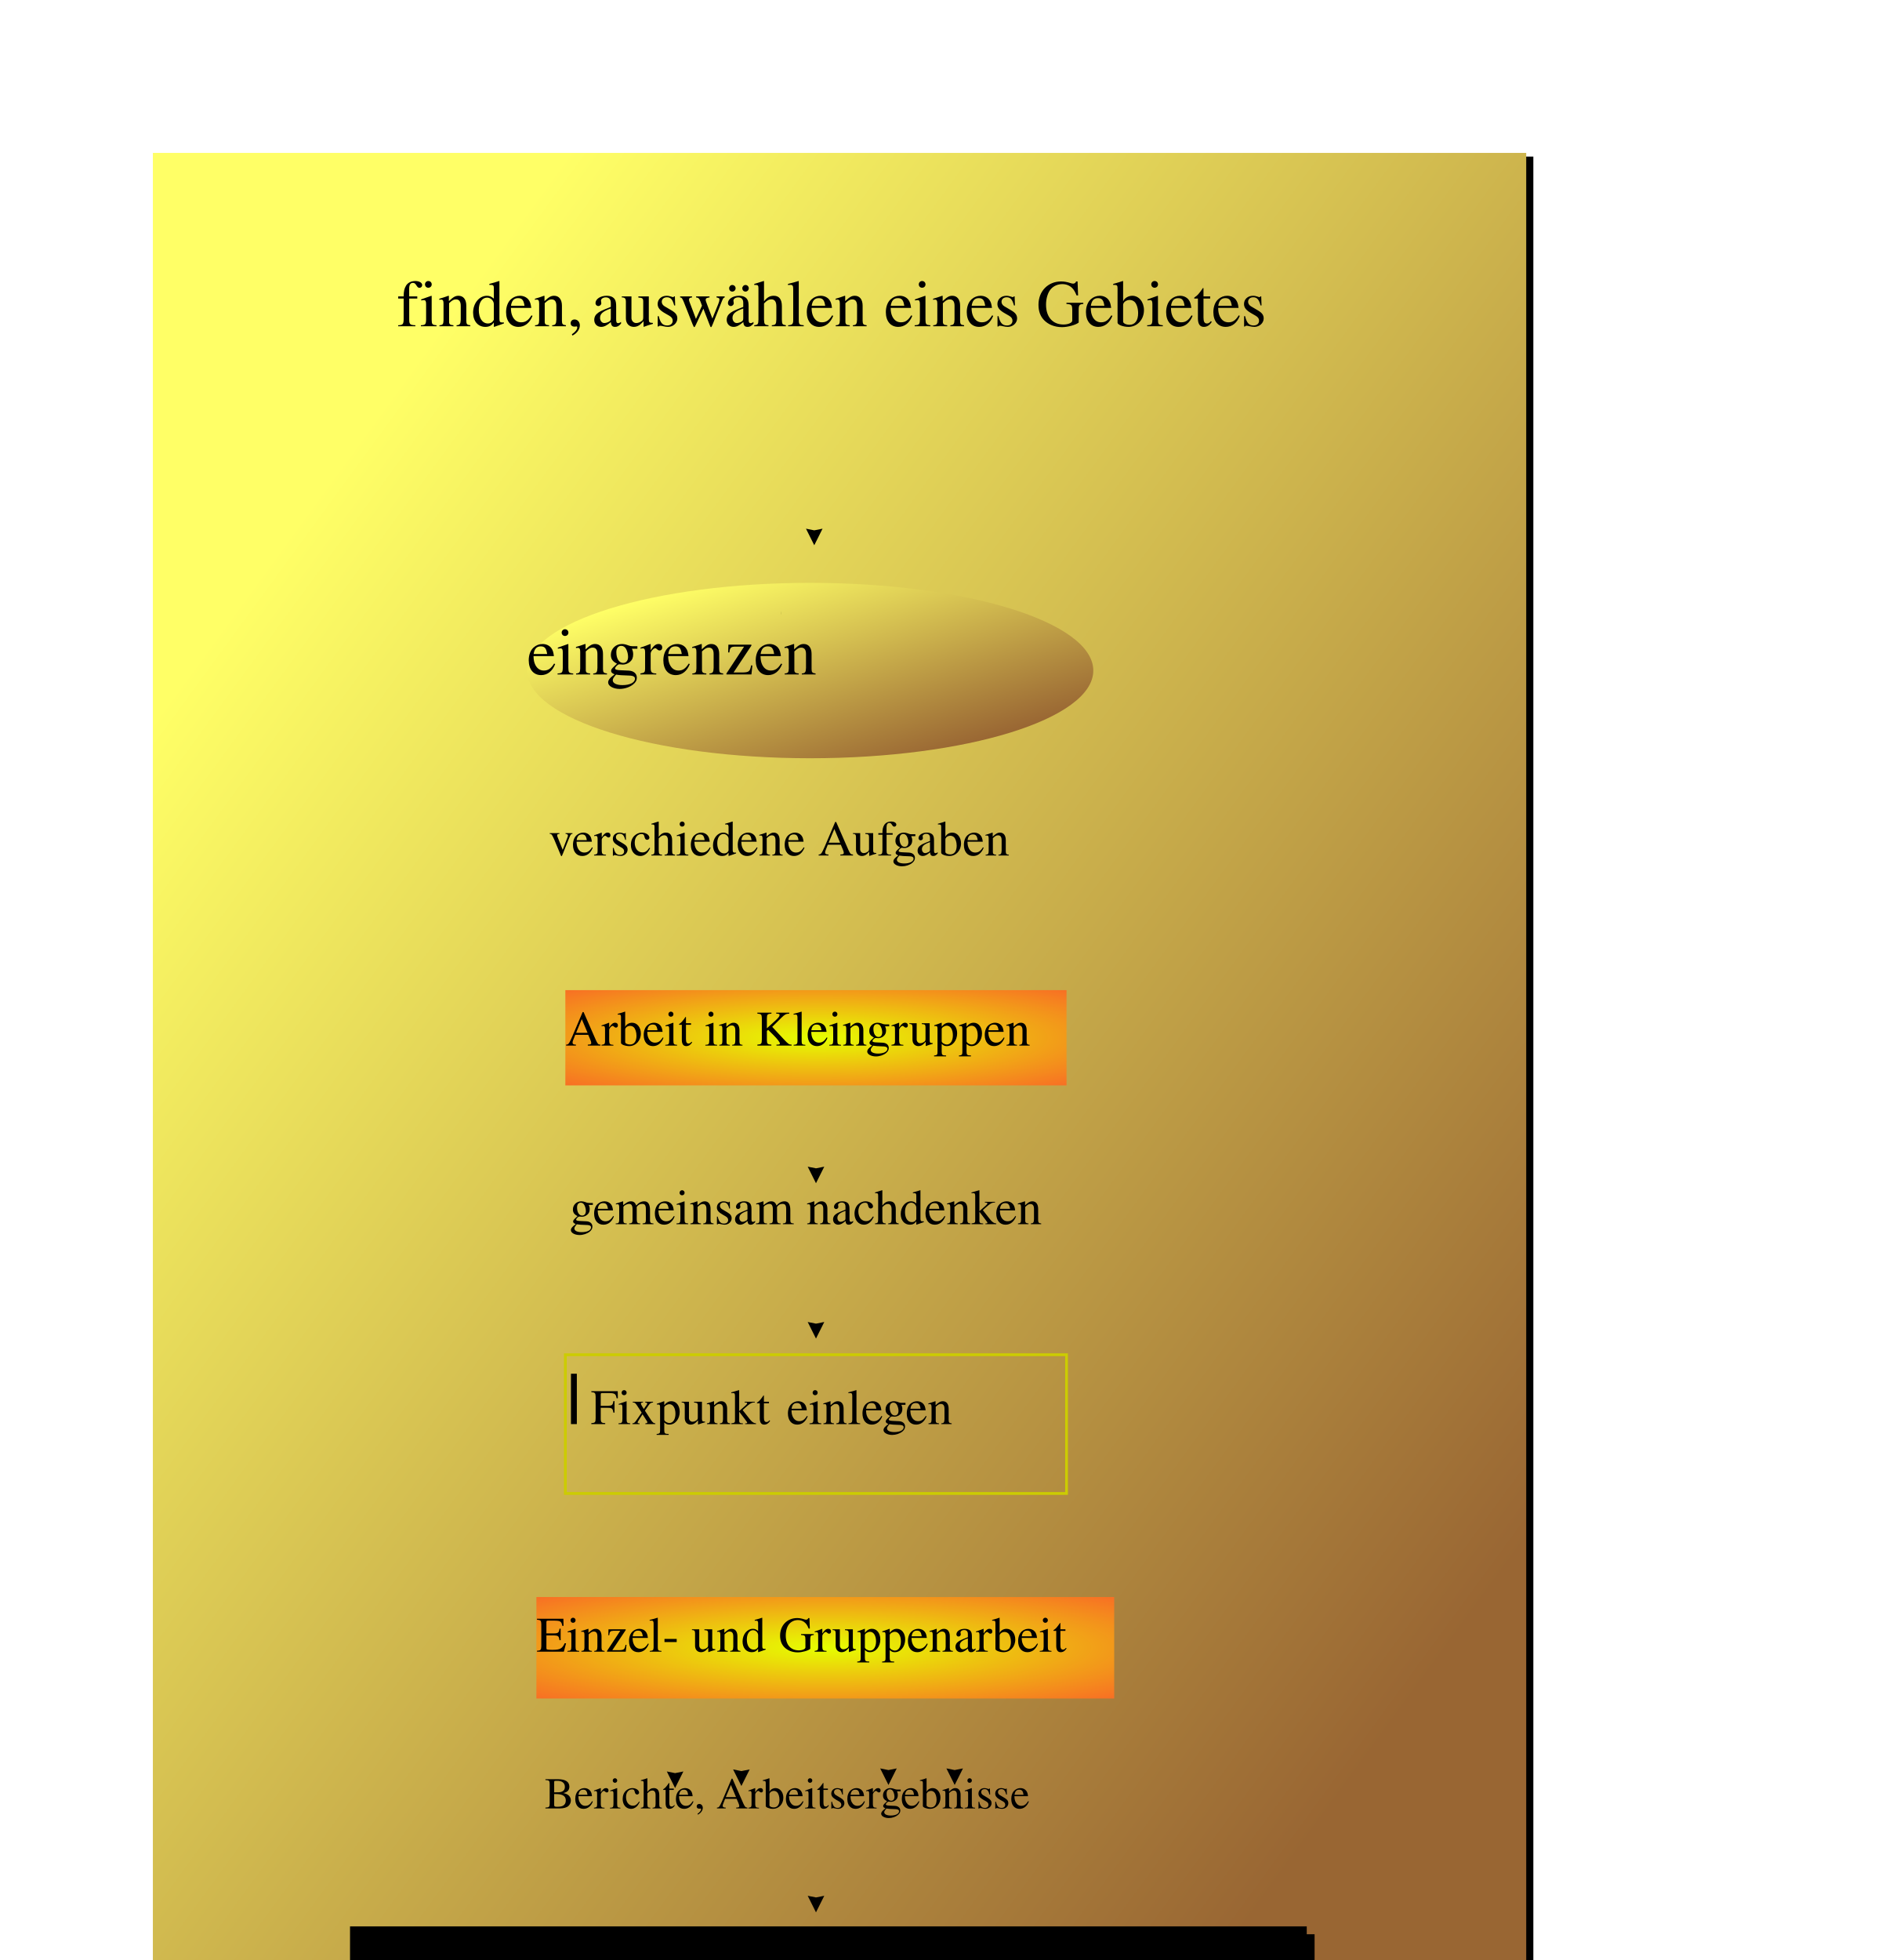
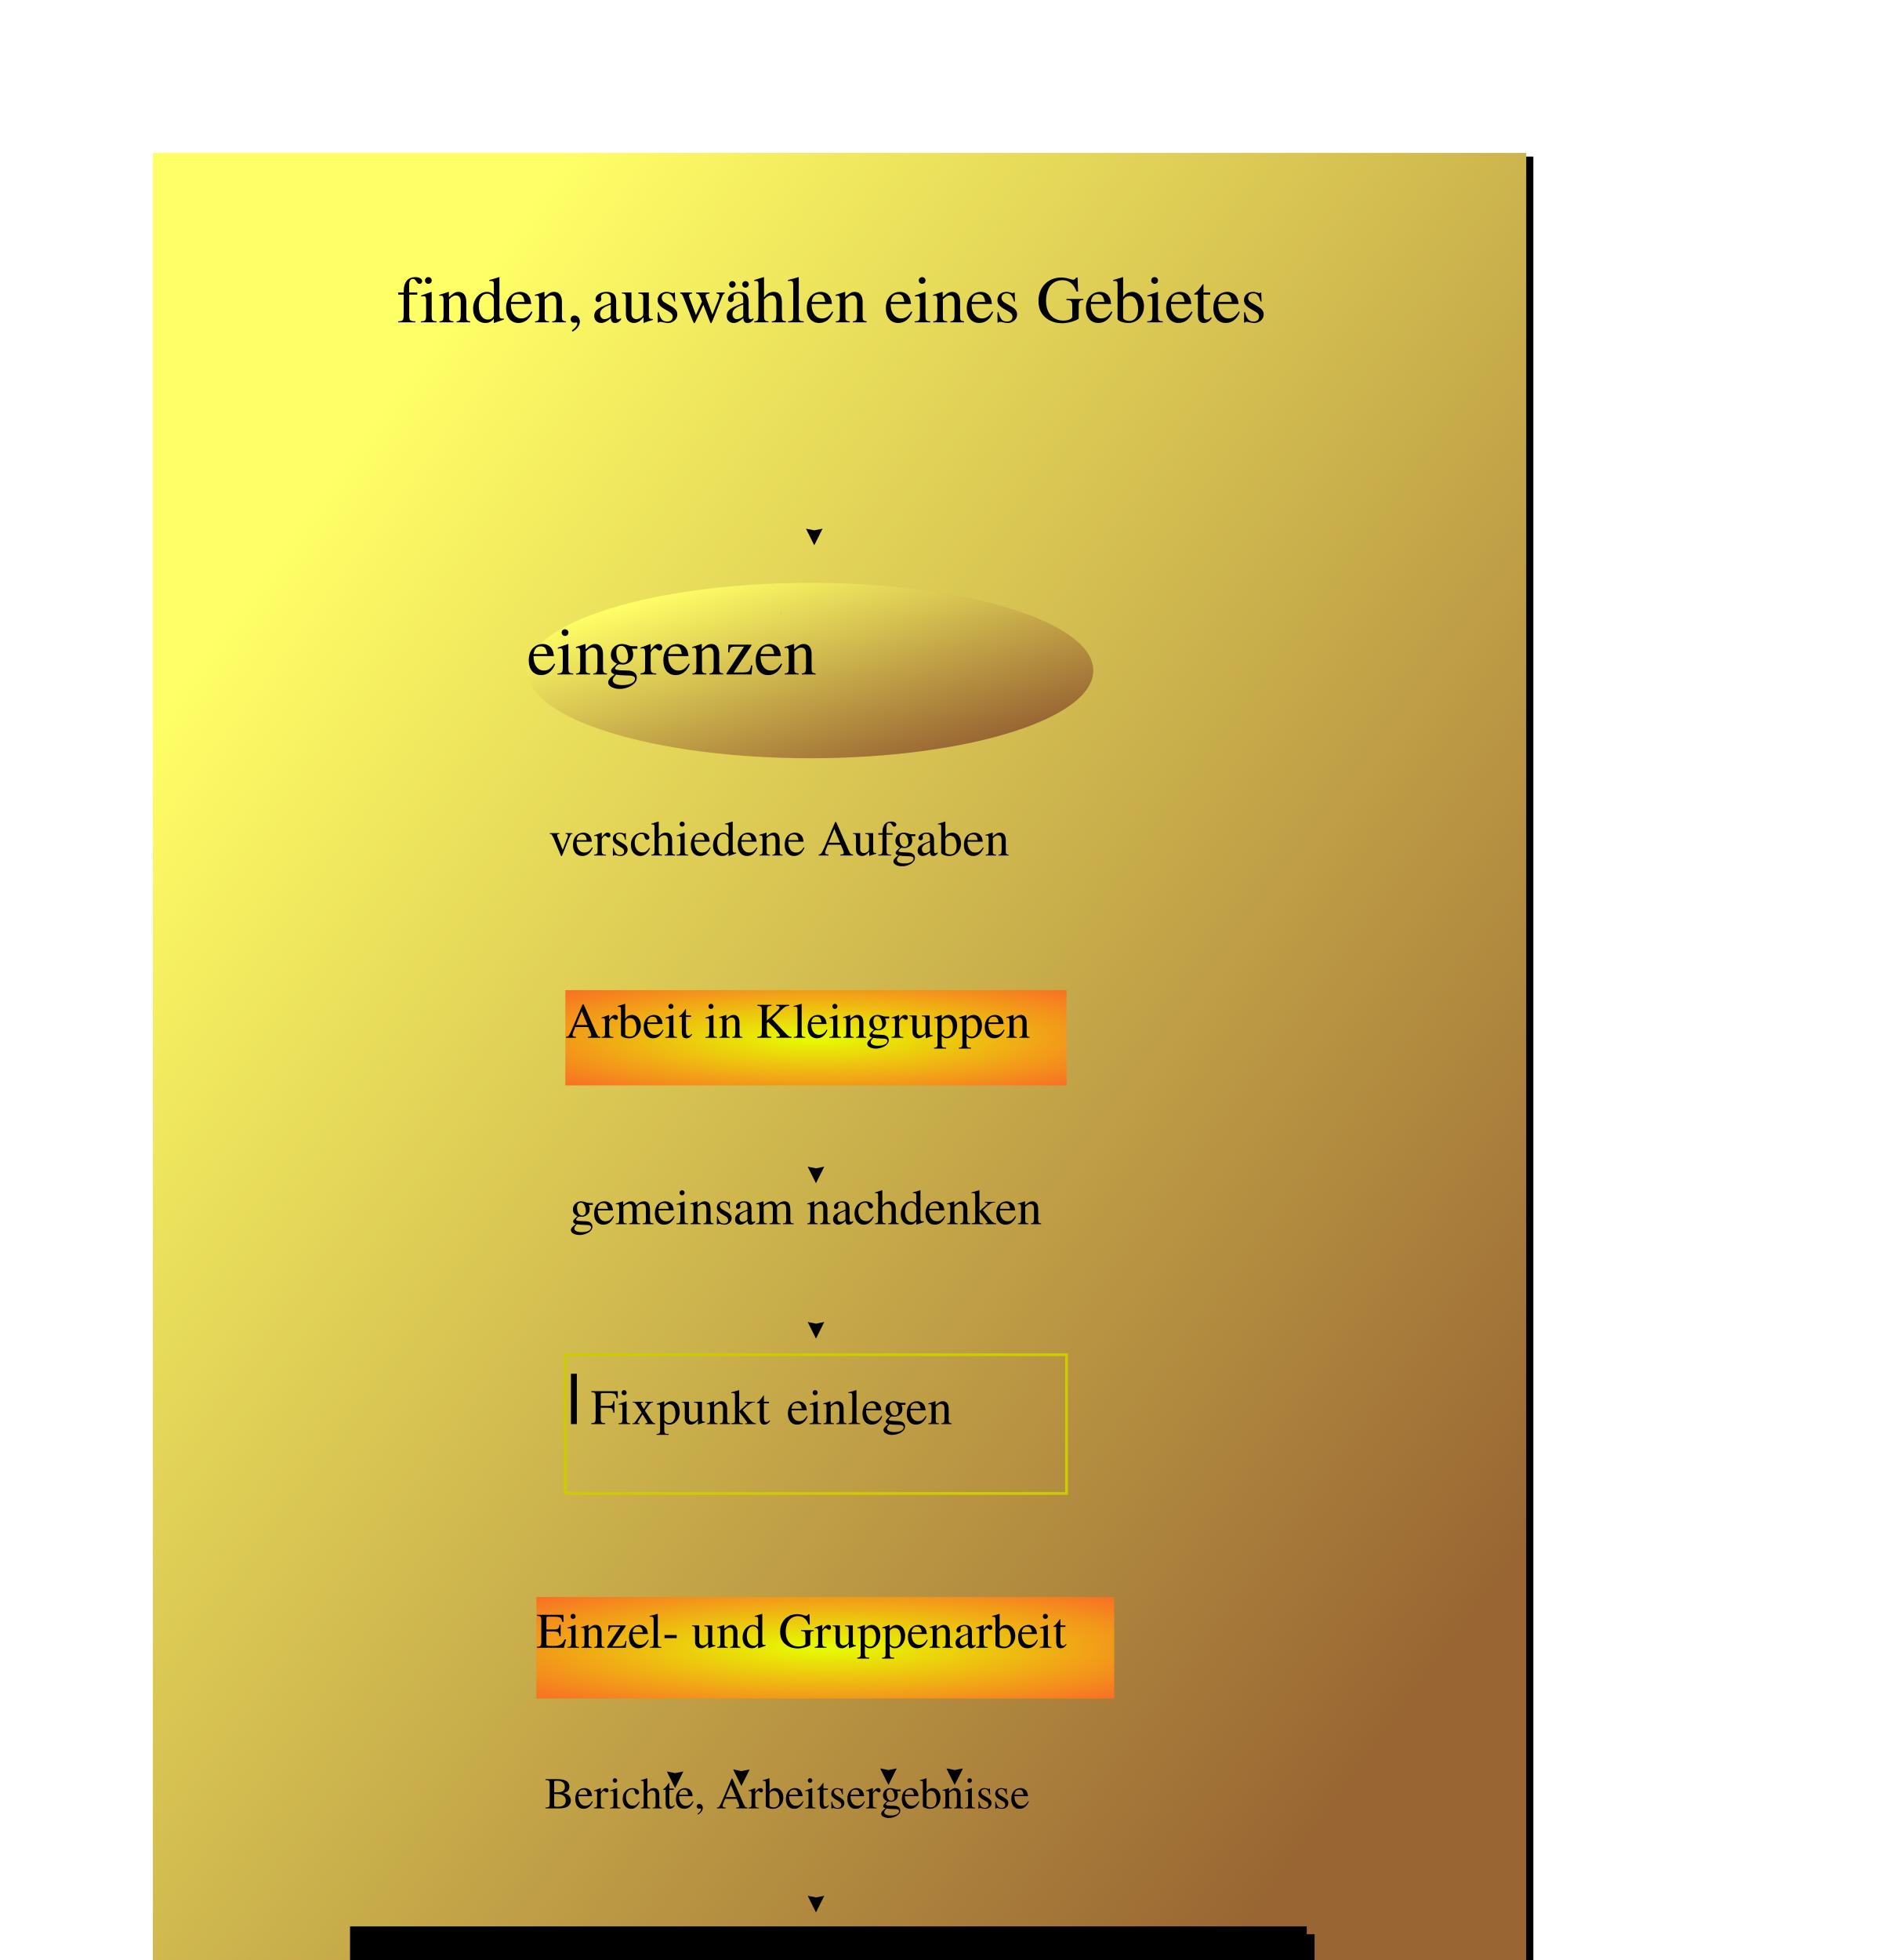
<svg xmlns="http://www.w3.org/2000/svg" xmlns:xlink="http://www.w3.org/1999/xlink" version="1.1">
  <rect x="56.693" y="56.693" width="498.614" height="678.614" style="" />
  <defs>
    <linearGradient id="grad1">
      <stop offset="0%" stop-color="#ffff66" stop-opacity="1" />
      <stop offset="100%" stop-color="#996633" stop-opacity="1" />
    </linearGradient>
    <linearGradient xlink:href="#grad1" id="grad2" x1="0" y1="0" x2="0" y2="1" gradientTransform="rotate(315 .5 .5)" gradientUnits="objectBoundingBox">
  </linearGradient>
  </defs>
  <defs>
    <marker id="startMarker1" markerUnits="strokeWidth" orient="auto" markerWidth="8" markerHeight="6" viewBox="0 0 10 10" refX="9" refY="5">
      <polyline points="10,0 0,5 10,10 9,5" fill="solid" />
    </marker>
  </defs>
  <defs>
    <marker id="endMarker1" markerUnits="strokeWidth" orient="auto" markerWidth="8" markerHeight="6" viewBox="0 0 10 10" refX="1" refY="5">
      <polyline points="0,0 10,5 0,10 1,5" fill="solid" />
    </marker>
  </defs>
  <rect x="55.361" y="55.361" width="497.367" height="709.654" style="fill: url(#grad2); marker-start: url(#startMarker1); marker-end: url(#endMarker1); " />
  <rect x="143.716" y="87.165" width="315.836" height="59.074" style="fill: none; filter:url(#shadow0); " />
-   <text x="143.716" y="118.12">
+   <text x="143.716" y="116.702">
    <tspan font-family="times" font-weight="normal" font-size="23.981" fill="#000000">
finden,</tspan>
    <tspan font-family="times" font-weight="normal" font-size="23.981" fill="#000000">
auswählen eines Gebietes</tspan>
  </text>
  <defs>
    <marker id="startMarker2" markerUnits="strokeWidth" orient="auto" markerWidth="8" markerHeight="6" viewBox="0 0 10 10" refX="9" refY="5">
      <polyline points="10,0 0,5 10,10 9,5" fill="solid" />
    </marker>
  </defs>
  <line x1="294.888" y1="192.019" x2="294.888" y2="153.609" style="marker-start: url(#startMarker2); " />
  <defs>
    <linearGradient id="grad3">
      <stop offset="0%" stop-color="#ffff66" stop-opacity="1" />
      <stop offset="100%" stop-color="#996633" stop-opacity="1" />
    </linearGradient>
    <linearGradient xlink:href="#grad3" id="grad4" x1="0" y1="0" x2="0" y2="1" gradientTransform="rotate(315 .5 .5)" gradientUnits="objectBoundingBox">
  </linearGradient>
  </defs>
  <defs>
    <marker id="startMarker3" markerUnits="strokeWidth" orient="auto" markerWidth="8" markerHeight="6" viewBox="0 0 10 10" refX="9" refY="5">
      <polyline points="10,0 0,5 10,10 9,5" fill="solid" />
    </marker>
  </defs>
  <ellipse cx="293.414" cy="242.787" rx="102.529" ry="31.748" style="fill: url(#grad4); filter:url(#shadow0); marker-start: url(#startMarker3); " />
  <text x="190.885" y="244.205">
    <tspan font-family="times" font-weight="normal" font-size="23.981" fill="#000000">
eingrenzen</tspan>
  </text>
  <rect x="198.737" y="291.742" width="194.258" height="36" style="fill: none; " />
  <text x="198.737" y="309.742">
    <tspan font-family="times" font-weight="normal" font-size="18" fill="#000000">
verschiedene Aufgaben</tspan>
  </text>
  <defs>
    <radialGradient id="grad5" cx="50%" cy="50%" r="100%">
      <stop offset="0%" stop-color="#e6ff00" stop-opacity="1" />
      <stop offset="100%" stop-color="#ff3333" stop-opacity="1" />
    </radialGradient>
  </defs>
  <rect x="204.746" y="358.498" width="181.502" height="34.498" style="fill: url(#grad5); filter:url(#shadow0); " />
-   <text x="204.746" y="378.581">
+   <text x="204.746" y="375.747">
    <tspan font-family="times" font-weight="normal" font-size="18" fill="#000000">
Arbeit in Kleingruppen</tspan>
  </text>
  <defs>
    <marker id="startMarker4" markerUnits="strokeWidth" orient="auto" markerWidth="8" markerHeight="6" viewBox="0 0 10 10" refX="9" refY="5">
      <polyline points="10,0 0,5 10,10 9,5" fill="solid" />
    </marker>
  </defs>
  <line x1="295.512" y1="423.014" x2="295.512" y2="394.498" style="marker-start: url(#startMarker4); " />
  <defs>
    <marker id="startMarker5" markerUnits="strokeWidth" orient="auto" markerWidth="8" markerHeight="6" viewBox="0 0 10 10" refX="9" refY="5">
      <polyline points="10,0 0,5 10,10 9,5" fill="solid" />
    </marker>
  </defs>
  <rect x="206.249" y="432" width="183.005" height="22.479" style="fill: none; marker-start: url(#startMarker5); " />
  <text x="206.249" y="443.239">
    <tspan font-family="times" font-weight="normal" font-size="18" fill="#000000">
gemeinsam nachdenken</tspan>
  </text>
  <defs>
    <marker id="startMarker6" markerUnits="strokeWidth" orient="auto" markerWidth="8" markerHeight="6" viewBox="0 0 10 10" refX="9" refY="5">
      <polyline points="10,0 0,5 10,10 9,5" fill="solid" />
    </marker>
  </defs>
  <line x1="295.512" y1="479.253" x2="295.512" y2="461.253" style="marker-start: url(#startMarker6); " />
  <defs>
    <marker id="startMarker7" markerUnits="strokeWidth" orient="auto" markerWidth="8" markerHeight="6" viewBox="0 0 10 10" refX="9" refY="5">
      <polyline points="10,0 0,5 10,10 9,5" fill="solid" />
    </marker>
  </defs>
  <ellipse cx="282.77" cy="221.995" rx="0.014" ry="0.751" style="marker-start: url(#startMarker7); " />
  <defs>
    <marker id="startMarker8" markerUnits="strokeWidth" orient="auto" markerWidth="8" markerHeight="6" viewBox="0 0 10 10" refX="9" refY="5">
      <polyline points="10,0 0,5 10,10 9,5" fill="solid" />
    </marker>
  </defs>
  <rect x="204.746" y="490.507" width="181.502" height="50.23" style="stroke: #cccc00; stroke-dasharray: , 1.417, 1.417; fill: none; marker-start: url(#startMarker8); " />
  <text x="204.746" y="515.622">
    <tspan font-family="Wingdings" font-weight="normal" font-size="23.981" fill="#000000">
l</tspan>
    <tspan font-family="times" font-weight="normal" font-size="18" fill="#000000">
Fixpunkt</tspan>
    <tspan font-family="times" font-weight="normal" font-size="23.981" fill="#000000">
 </tspan>
    <tspan font-family="times" font-weight="normal" font-size="18" fill="#000000">
einlegen</tspan>
  </text>
  <defs>
    <radialGradient id="grad6" cx="50%" cy="50%" r="100%">
      <stop offset="0%" stop-color="#e6ff00" stop-opacity="1" />
      <stop offset="100%" stop-color="#ff3333" stop-opacity="1" />
    </radialGradient>
  </defs>
  <defs>
    <marker id="startMarker9" markerUnits="strokeWidth" orient="auto" markerWidth="8" markerHeight="6" viewBox="0 0 10 10" refX="9" refY="5">
      <polyline points="10,0 0,5 10,10 9,5" fill="solid" />
    </marker>
  </defs>
  <rect x="194.258" y="578.239" width="209.254" height="36.737" style="fill: url(#grad6); filter:url(#shadow0); marker-start: url(#startMarker9); " />
-   <text x="194.258" y="598.025">
+   <text x="194.258" y="596.608">
    <tspan font-family="times" font-weight="normal" font-size="18" fill="#000000">
Einzel- und Gruppenarbeit</tspan>
  </text>
  <defs>
    <marker id="startMarker10" markerUnits="strokeWidth" orient="auto" markerWidth="8" markerHeight="6" viewBox="0 0 10 10" refX="9" refY="5">
      <polyline points="10,0 0,5 10,10 9,5" fill="solid" />
    </marker>
  </defs>
  <line x1="244.488" y1="641.991" x2="244.488" y2="622.488" style="marker-start: url(#startMarker10); " />
  <defs>
    <marker id="startMarker11" markerUnits="strokeWidth" orient="auto" markerWidth="8" markerHeight="6" viewBox="0 0 10 10" refX="9" refY="5">
      <polyline points="10,0 0,5 10,10 9,5" fill="solid" />
    </marker>
  </defs>
  <line x1="268.498" y1="641.254" x2="268.498" y2="623.991" style="marker-start: url(#startMarker11); " />
  <defs>
    <marker id="startMarker12" markerUnits="strokeWidth" orient="auto" markerWidth="8" markerHeight="6" viewBox="0 0 10 10" refX="9" refY="5">
      <polyline points="10,0 0,5 10,10 9,5" fill="solid" />
    </marker>
  </defs>
  <line x1="321.761" y1="640.885" x2="321.761" y2="623.622" style="marker-start: url(#startMarker12); " />
  <defs>
    <marker id="startMarker13" markerUnits="strokeWidth" orient="auto" markerWidth="8" markerHeight="6" viewBox="0 0 10 10" refX="9" refY="5">
      <polyline points="10,0 0,5 10,10 9,5" fill="solid" />
    </marker>
  </defs>
  <line x1="345.742" y1="640.885" x2="345.742" y2="623.622" style="marker-start: url(#startMarker13); " />
  <rect x="197.263" y="645.761" width="206.986" height="18" style="fill: none; " />
-   <text x="197.263" y="654.775">
+   <text x="197.263" y="654.761">
    <tspan font-family="times" font-weight="normal" font-size="15.987" fill="#000000">
Berichte, Arbeitsergebnisse</tspan>
  </text>
  <defs>
    <marker id="startMarker14" markerUnits="strokeWidth" orient="auto" markerWidth="8" markerHeight="6" viewBox="0 0 10 10" refX="9" refY="5">
      <polyline points="10,0 0,5 10,10 9,5" fill="solid" />
    </marker>
  </defs>
  <line x1="295.512" y1="687.005" x2="295.512" y2="671.244" style="marker-start: url(#startMarker14); " />
  <defs>
    <filter filterUnits="userSpaceOnUse" id="shadow1">
      <feOffset in="SourceGraphic" result="offset" dx="2.835" dy="2.835" />
      <feColorMatrix in="offset" result="offset-color" type="matrix" values="0 0 0 0 0 0 0 0 0 0 0 0 0 0 0 0 0 0 1 0" />
      <feMerge>
        <feMergeNode in="offset-color" />
        <feMergeNode in="SourceGraphic" />
      </feMerge>
    </filter>
  </defs>
  <rect x="126.765" y="697.493" width="346.479" height="62.249" style="filter:url(#shadow1); " />
-   <text x="126.765" y="730.035">
+   <text x="126.765" y="728.617">
    <tspan font-family="times" font-weight="normal" font-size="19.984" fill="#000000">
Diskussion der Gruppenresultate &amp;</tspan>
    <tspan font-family="times" font-weight="normal" font-size="19.984" fill="#000000">
Erarbeiten des gemeinsamen Ergebnisses</tspan>
  </text>
</svg>
